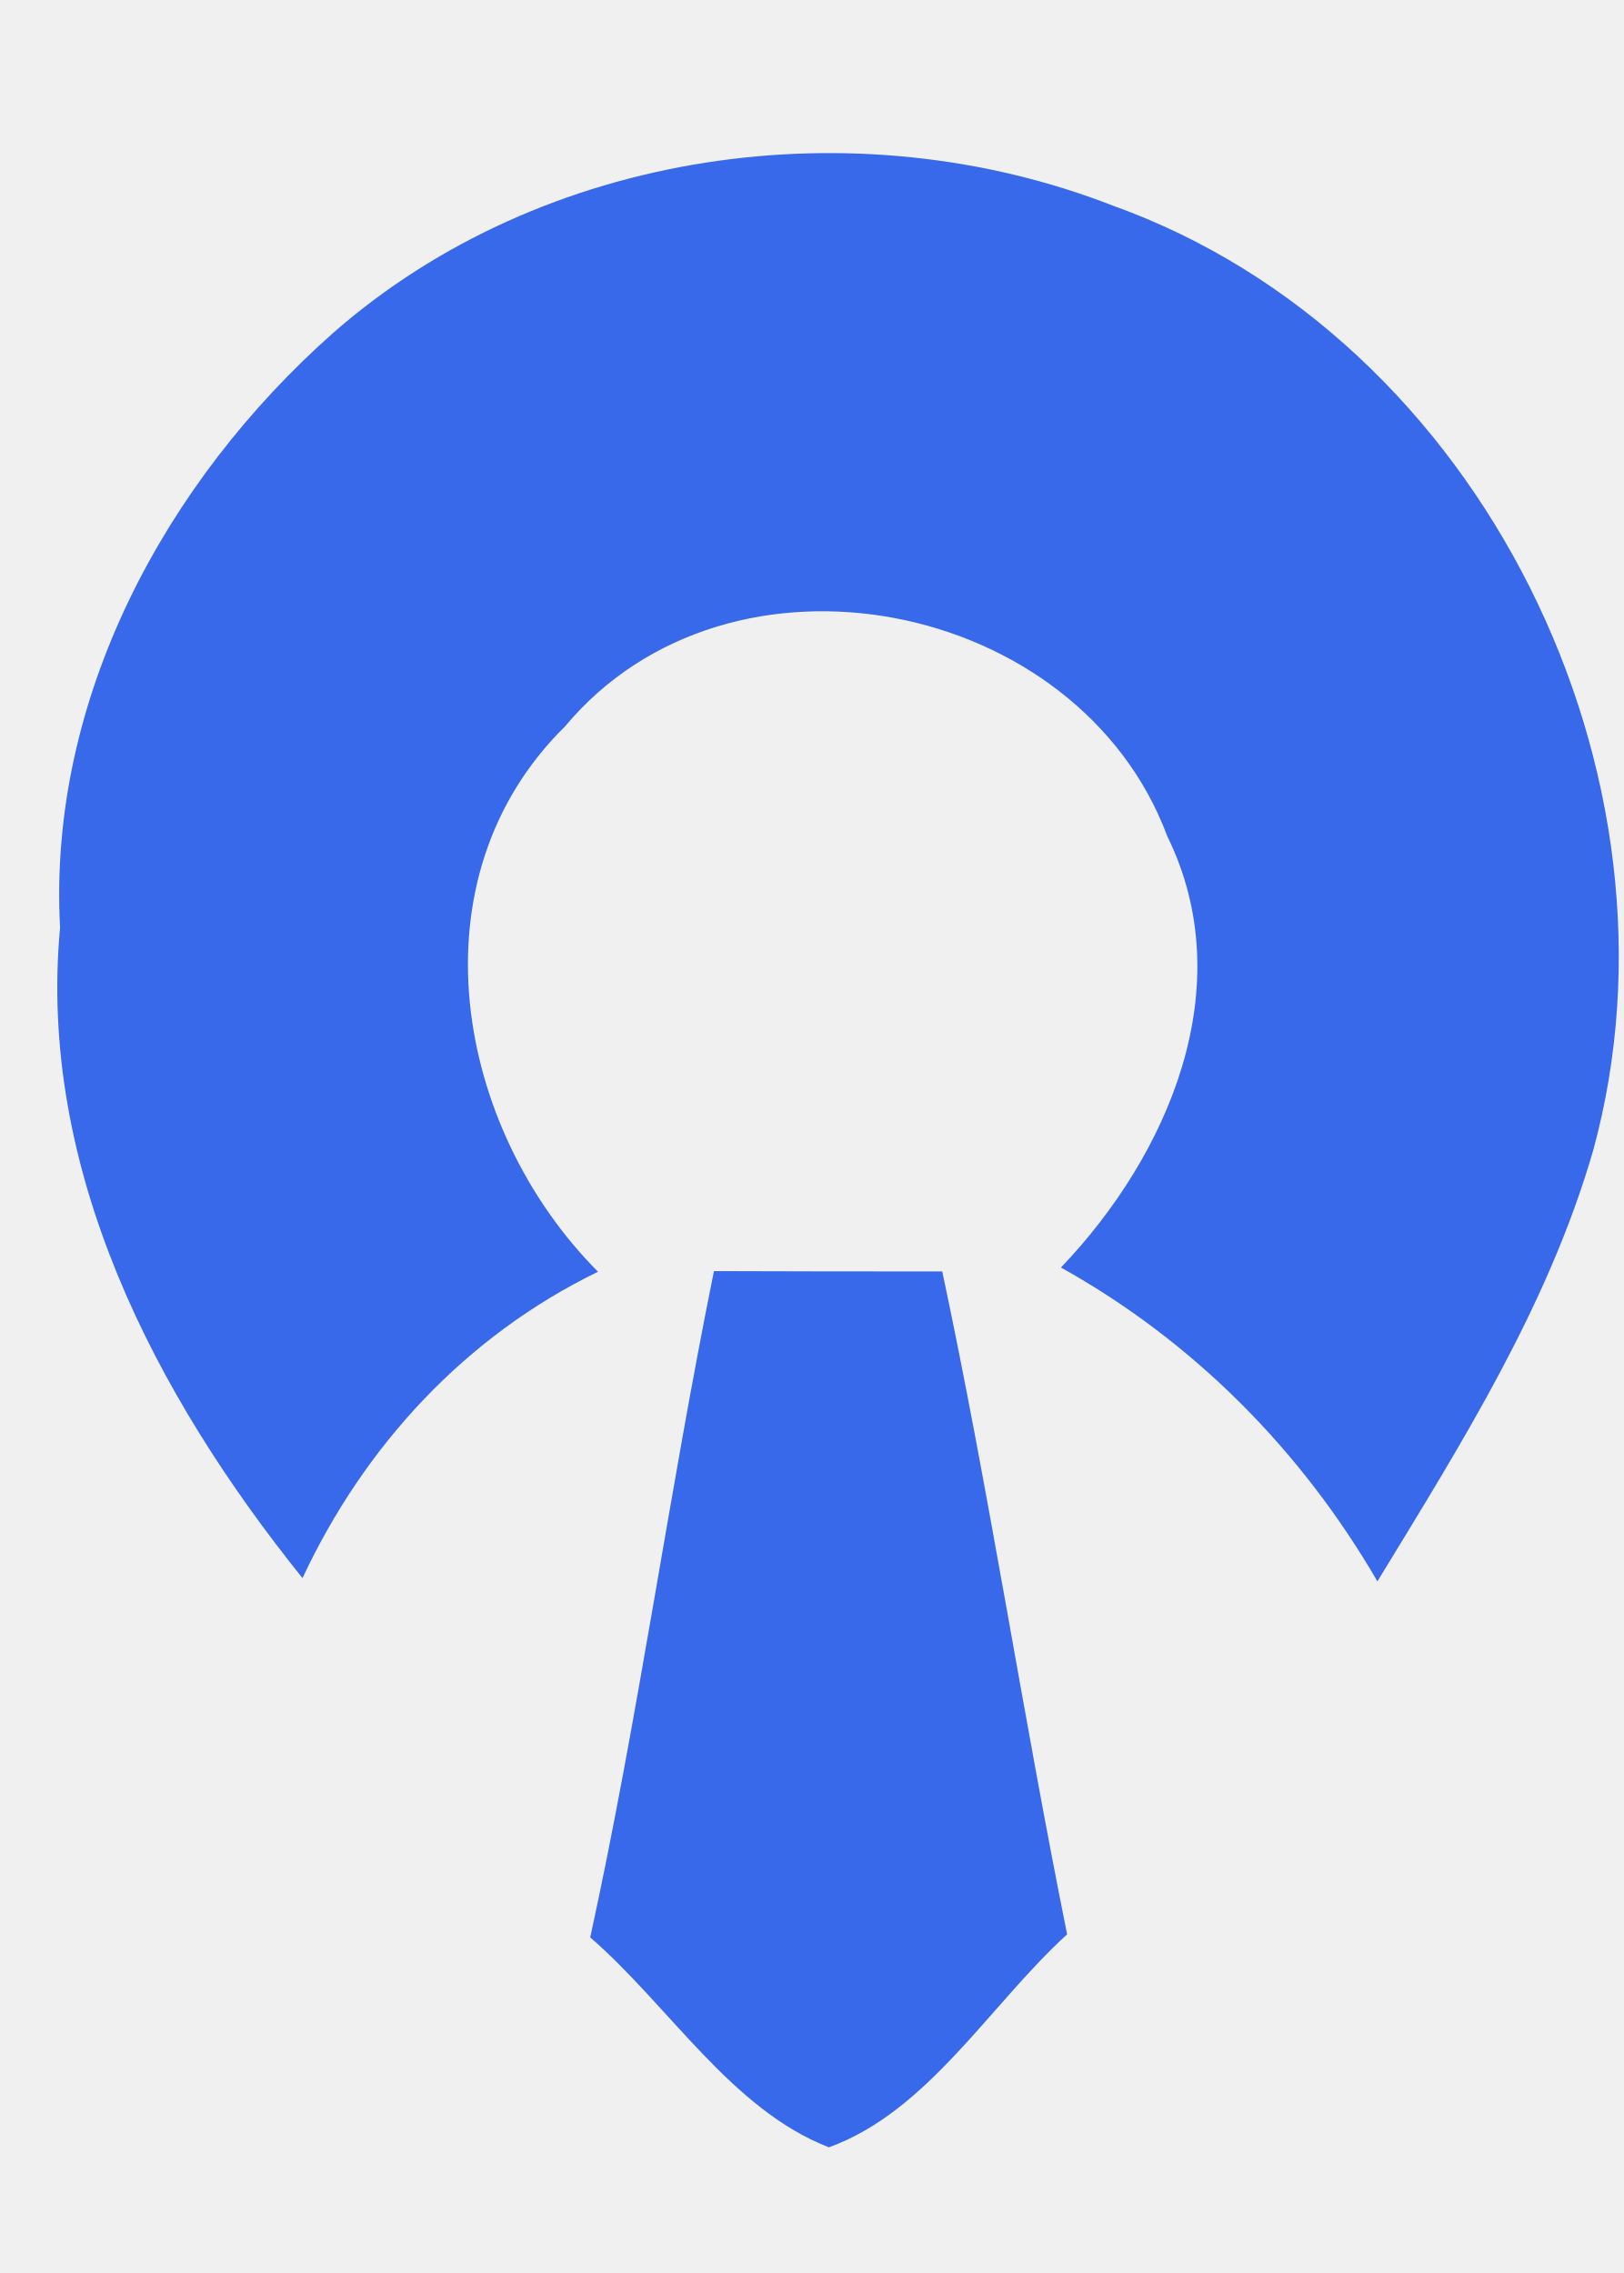
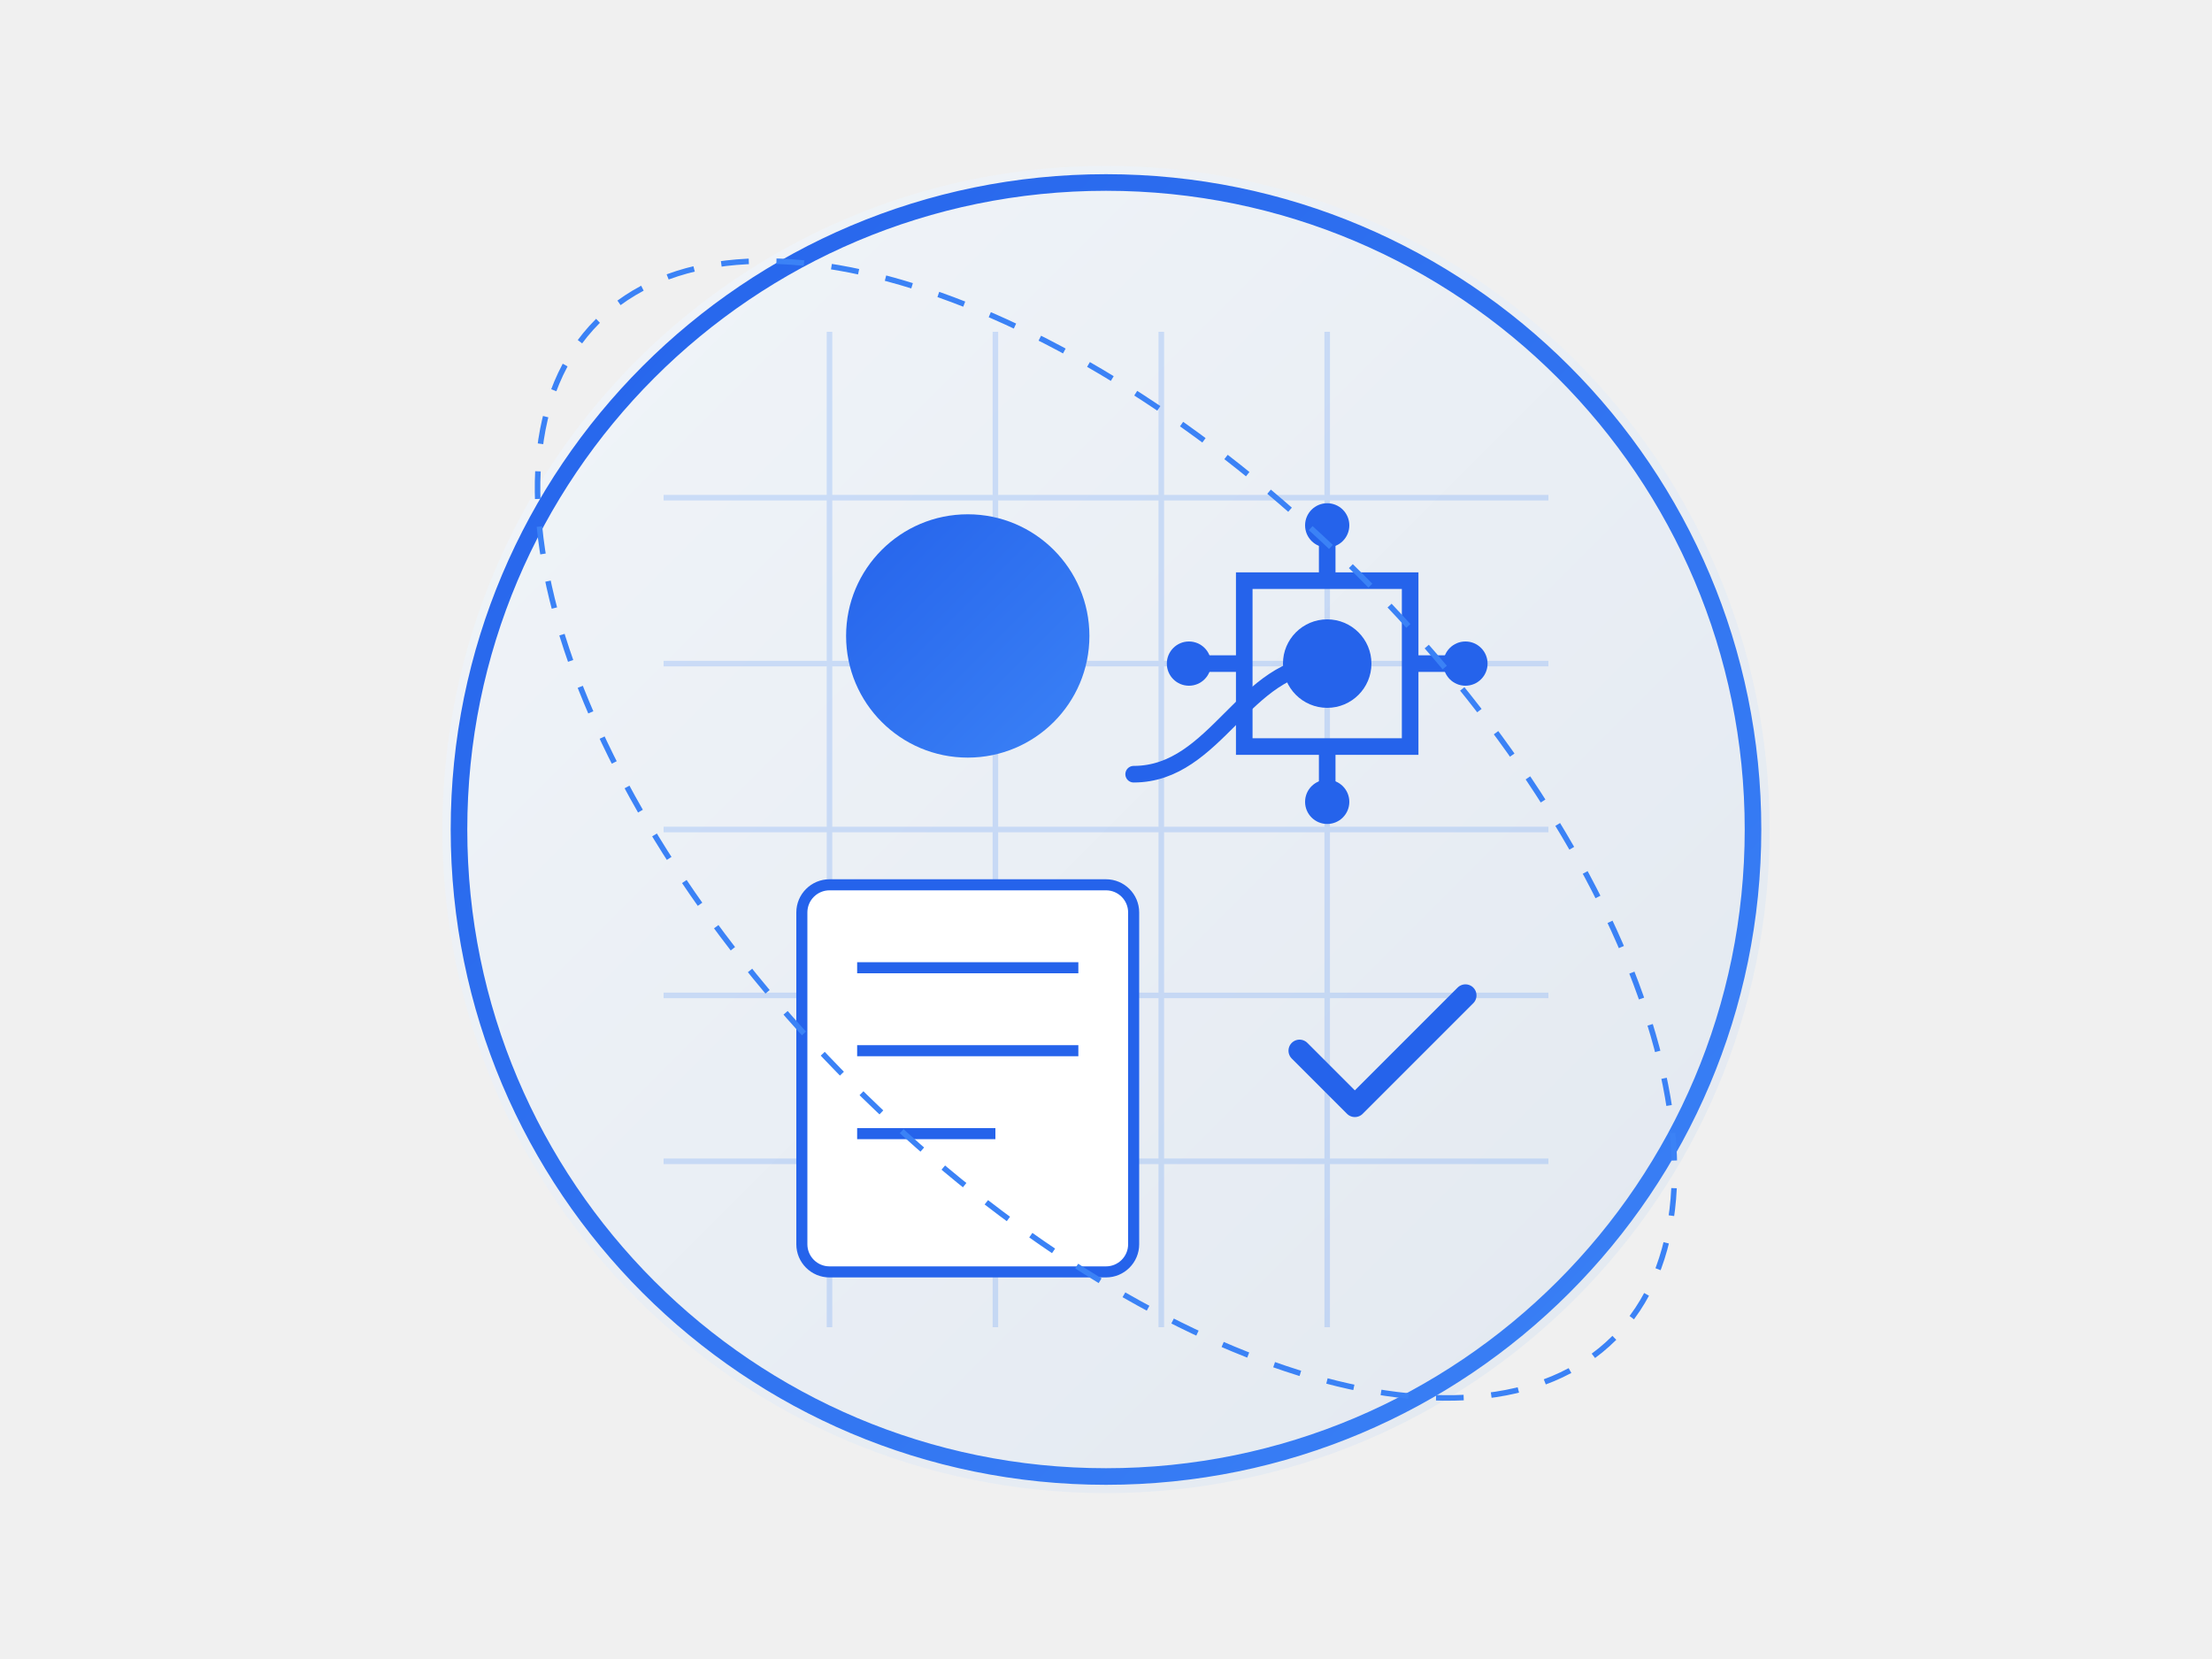
- <svg xmlns="http://www.w3.org/2000/svg" width="10" height="14" viewBox="0 0 10 14" fill="none">
-   <path d="M2.05 2.052C3.341 0.919 5.268 0.648 6.855 1.267C9.127 2.082 10.442 4.781 9.812 7.085C9.535 8.044 8.998 8.895 8.483 9.74C8.014 8.933 7.352 8.263 6.534 7.807C7.197 7.113 7.644 6.077 7.189 5.151C6.644 3.687 4.496 3.257 3.48 4.474C2.526 5.413 2.802 6.948 3.683 7.833C2.868 8.229 2.245 8.903 1.863 9.72C0.957 8.593 0.231 7.205 0.37 5.713C0.294 4.305 1.016 2.969 2.05 2.052Z" fill="#3869EB" />
-   <path d="M3.635 11.933C3.932 10.573 4.12 9.193 4.397 7.829C4.866 7.831 5.333 7.831 5.803 7.831C6.091 9.185 6.298 10.555 6.572 11.914C6.095 12.349 5.715 13.005 5.105 13.226C4.504 12.993 4.12 12.353 3.635 11.933Z" fill="#3869EB" />
+ <svg xmlns="http://www.w3.org/2000/svg" viewBox="0 0 400 300">
+   <defs>
+     <linearGradient id="bgGradient" x1="0%" y1="0%" x2="100%" y2="100%">
+       <stop offset="0%" stop-color="#f1f5f9" />
+       <stop offset="100%" stop-color="#e2e8f0" />
+     </linearGradient>
+     <linearGradient id="accentGradient" x1="0%" y1="0%" x2="100%" y2="100%">
+       <stop offset="0%" stop-color="#2563eb" />
+       <stop offset="100%" stop-color="#3b82f6" />
+     </linearGradient>
+   </defs>
+   <circle cx="200" cy="150" r="120" fill="url(#bgGradient)" />
+   <g stroke="#3b82f6" stroke-width="1" opacity="0.2">
+     <line x1="120" y1="90" x2="280" y2="90" />
+     <line x1="120" y1="120" x2="280" y2="120" />
+     <line x1="120" y1="150" x2="280" y2="150" />
+     <line x1="120" y1="180" x2="280" y2="180" />
+     <line x1="120" y1="210" x2="280" y2="210" />
+     <line x1="150" y1="60" x2="150" y2="240" />
+     <line x1="180" y1="60" x2="180" y2="240" />
+     <line x1="210" y1="60" x2="210" y2="240" />
+     <line x1="240" y1="60" x2="240" y2="240" />
+   </g>
+   <g>
+     <circle cx="175" cy="115" r="22" fill="url(#accentGradient)" />
+     <path d="M145,190 C145,160 205,160 205,190" fill="url(#accentGradient)" />
+     <path d="M225,105 L255,105 L255,135 L225,135 Z" fill="none" stroke="#2563eb" stroke-width="3" />
+     <circle cx="240" cy="120" r="8" fill="#2563eb" />
+     <line x1="240" y1="105" x2="240" y2="95" stroke="#2563eb" stroke-width="3" />
+     <line x1="240" y1="135" x2="240" y2="145" stroke="#2563eb" stroke-width="3" />
+     <line x1="225" y1="120" x2="215" y2="120" stroke="#2563eb" stroke-width="3" />
+     <line x1="255" y1="120" x2="265" y2="120" stroke="#2563eb" stroke-width="3" />
+     <circle cx="240" cy="95" r="4" fill="#2563eb" />
+     <circle cx="240" cy="145" r="4" fill="#2563eb" />
+     <circle cx="215" cy="120" r="4" fill="#2563eb" />
+     <circle cx="265" cy="120" r="4" fill="#2563eb" />
+     <path d="M205,140 C220,140 225,120 240,120" stroke="#2563eb" stroke-width="3" fill="none" stroke-linecap="round" />
+     <rect x="145" y="160" width="60" height="70" rx="5" fill="white" stroke="#2563eb" stroke-width="2" />
+     <line x1="155" y1="175" x2="195" y2="175" stroke="#2563eb" stroke-width="2" />
+     <line x1="155" y1="190" x2="195" y2="190" stroke="#2563eb" stroke-width="2" />
+     <line x1="155" y1="205" x2="180" y2="205" stroke="#2563eb" stroke-width="2" />
+     <path d="M235,190 L245,200 L265,180" stroke="#2563eb" stroke-width="4" fill="none" stroke-linecap="round" stroke-linejoin="round" />
+   </g>
+   <circle cx="200" cy="150" r="117" stroke="url(#accentGradient)" stroke-width="3" fill="none" />
+   <ellipse cx="200" cy="150" rx="130" ry="65" stroke="#3b82f6" stroke-width="1" stroke-dasharray="5,5" fill="none" transform="rotate(45 200 150)">
+     <animateTransform attributeName="transform" type="rotate" from="45 200 150" to="405 200 150" dur="90s" repeatCount="indefinite" />
+   </ellipse>
</svg>
